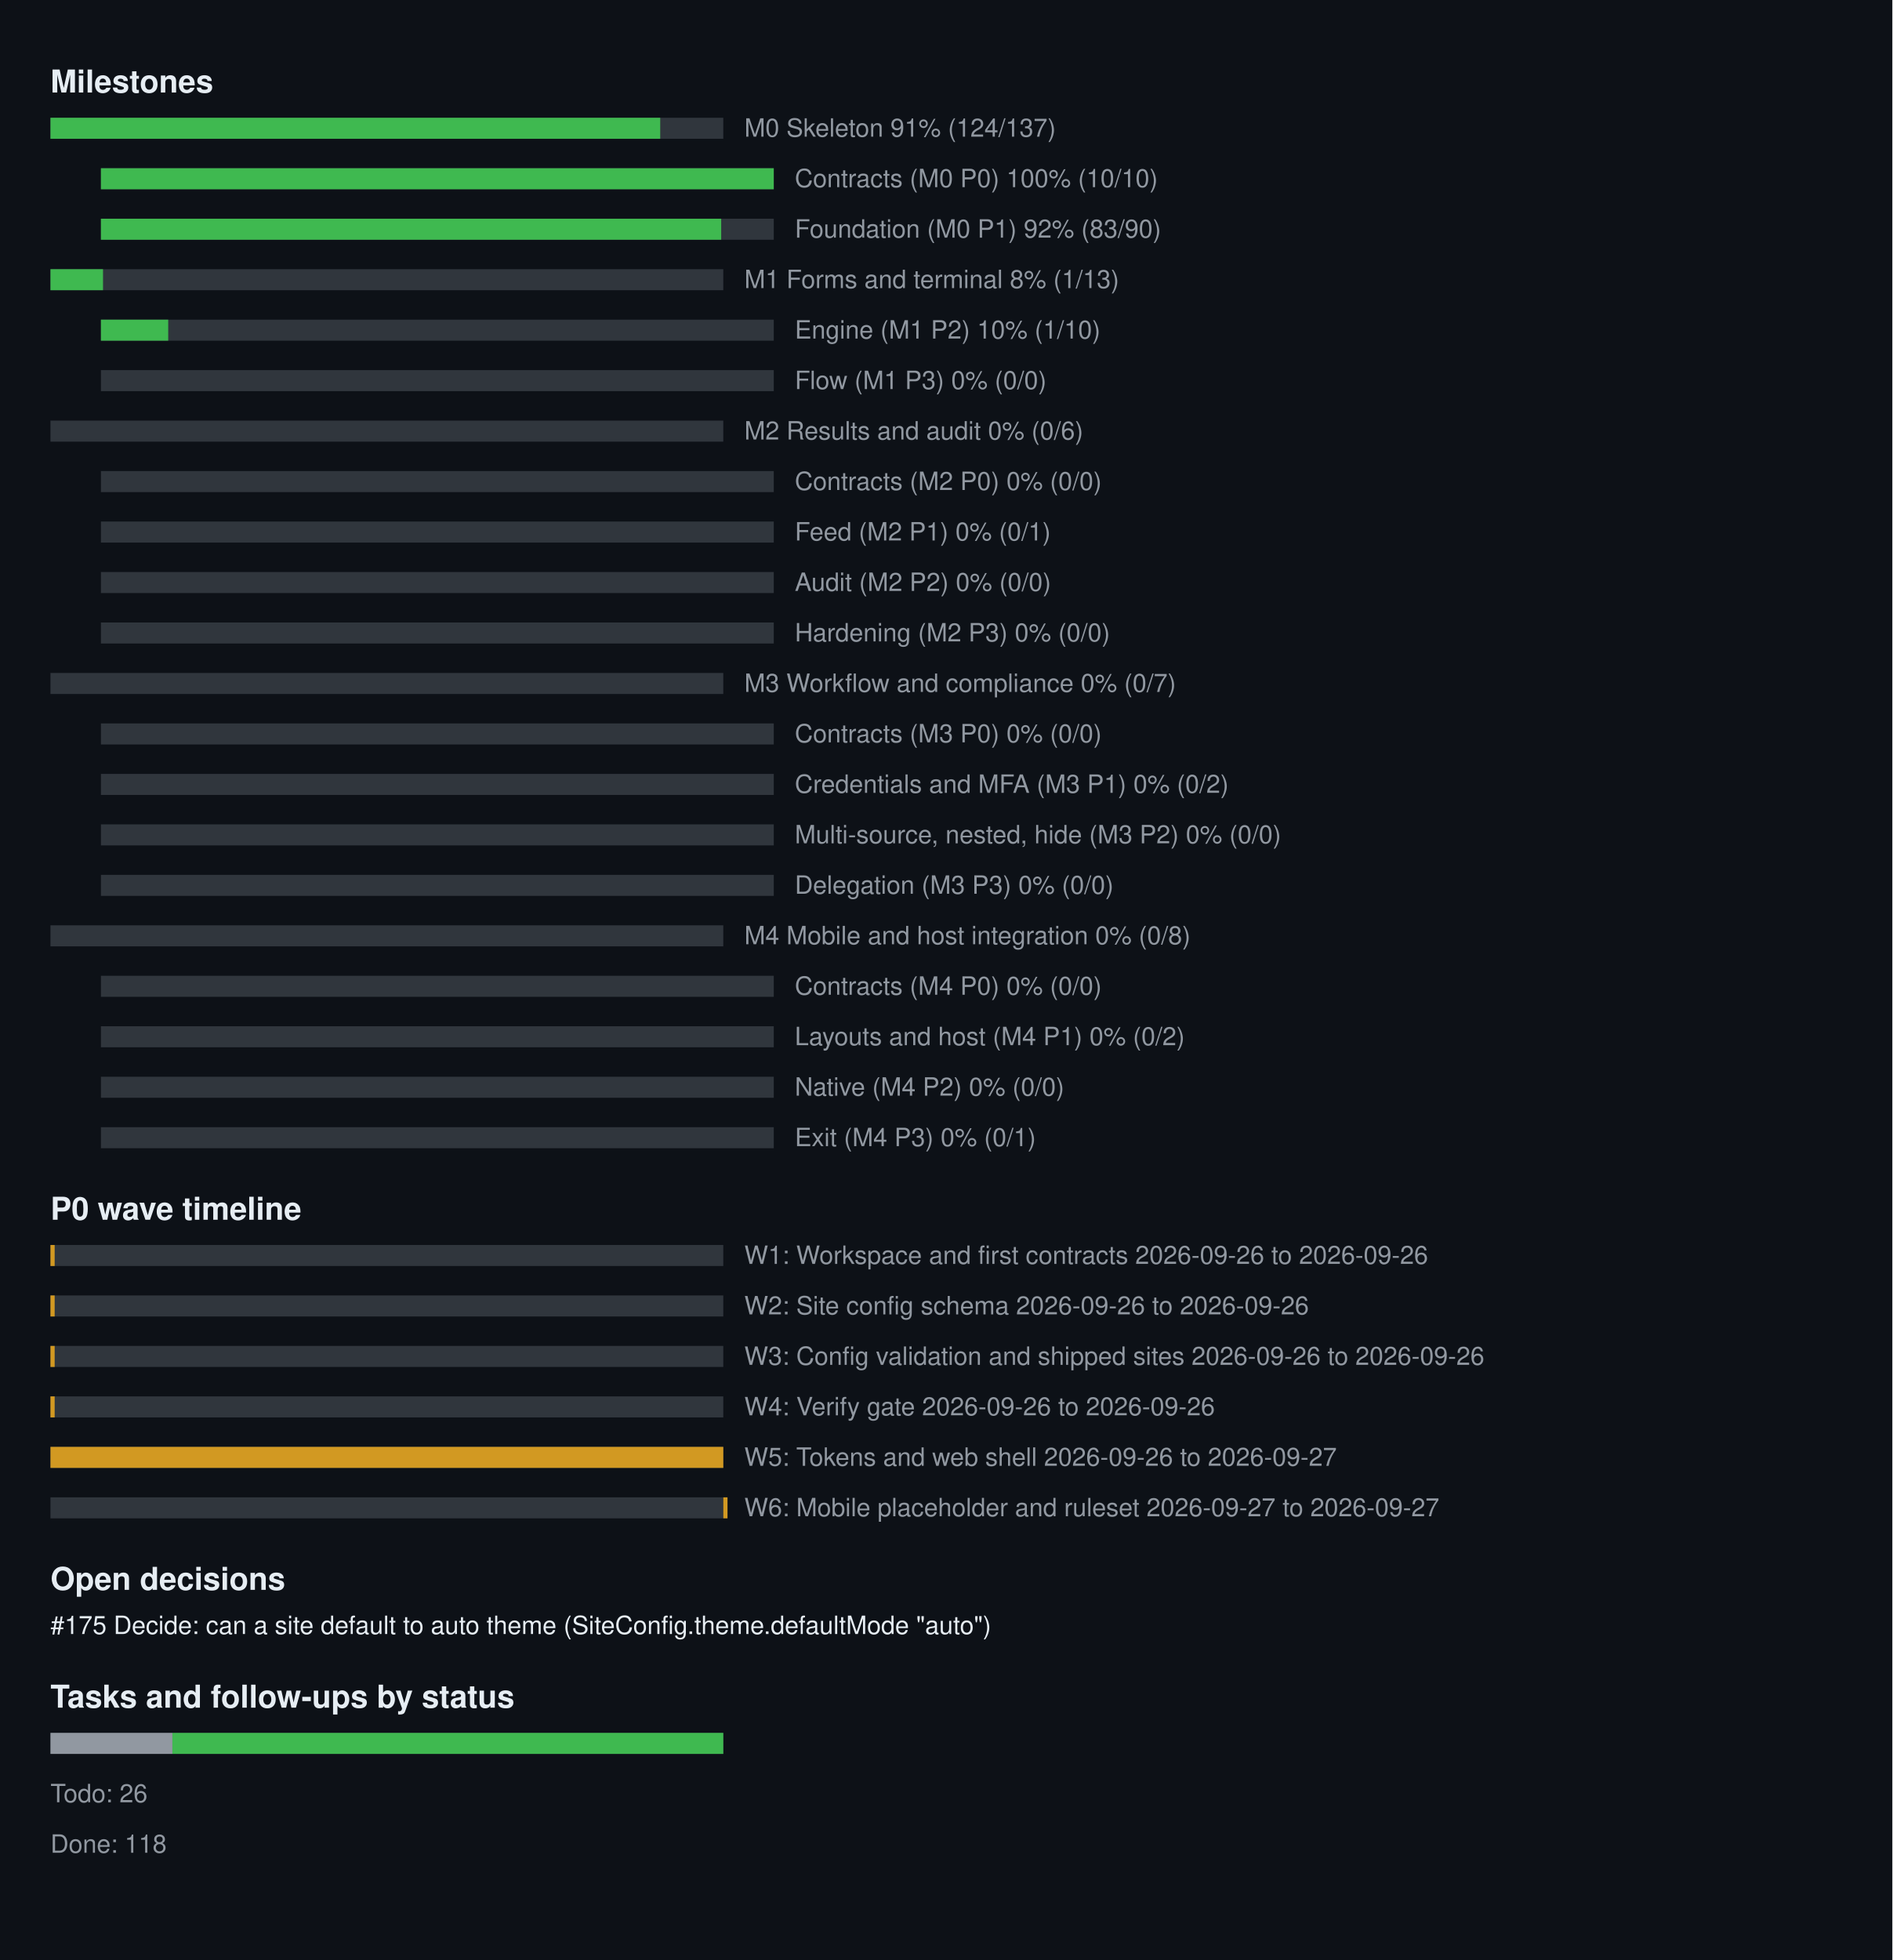
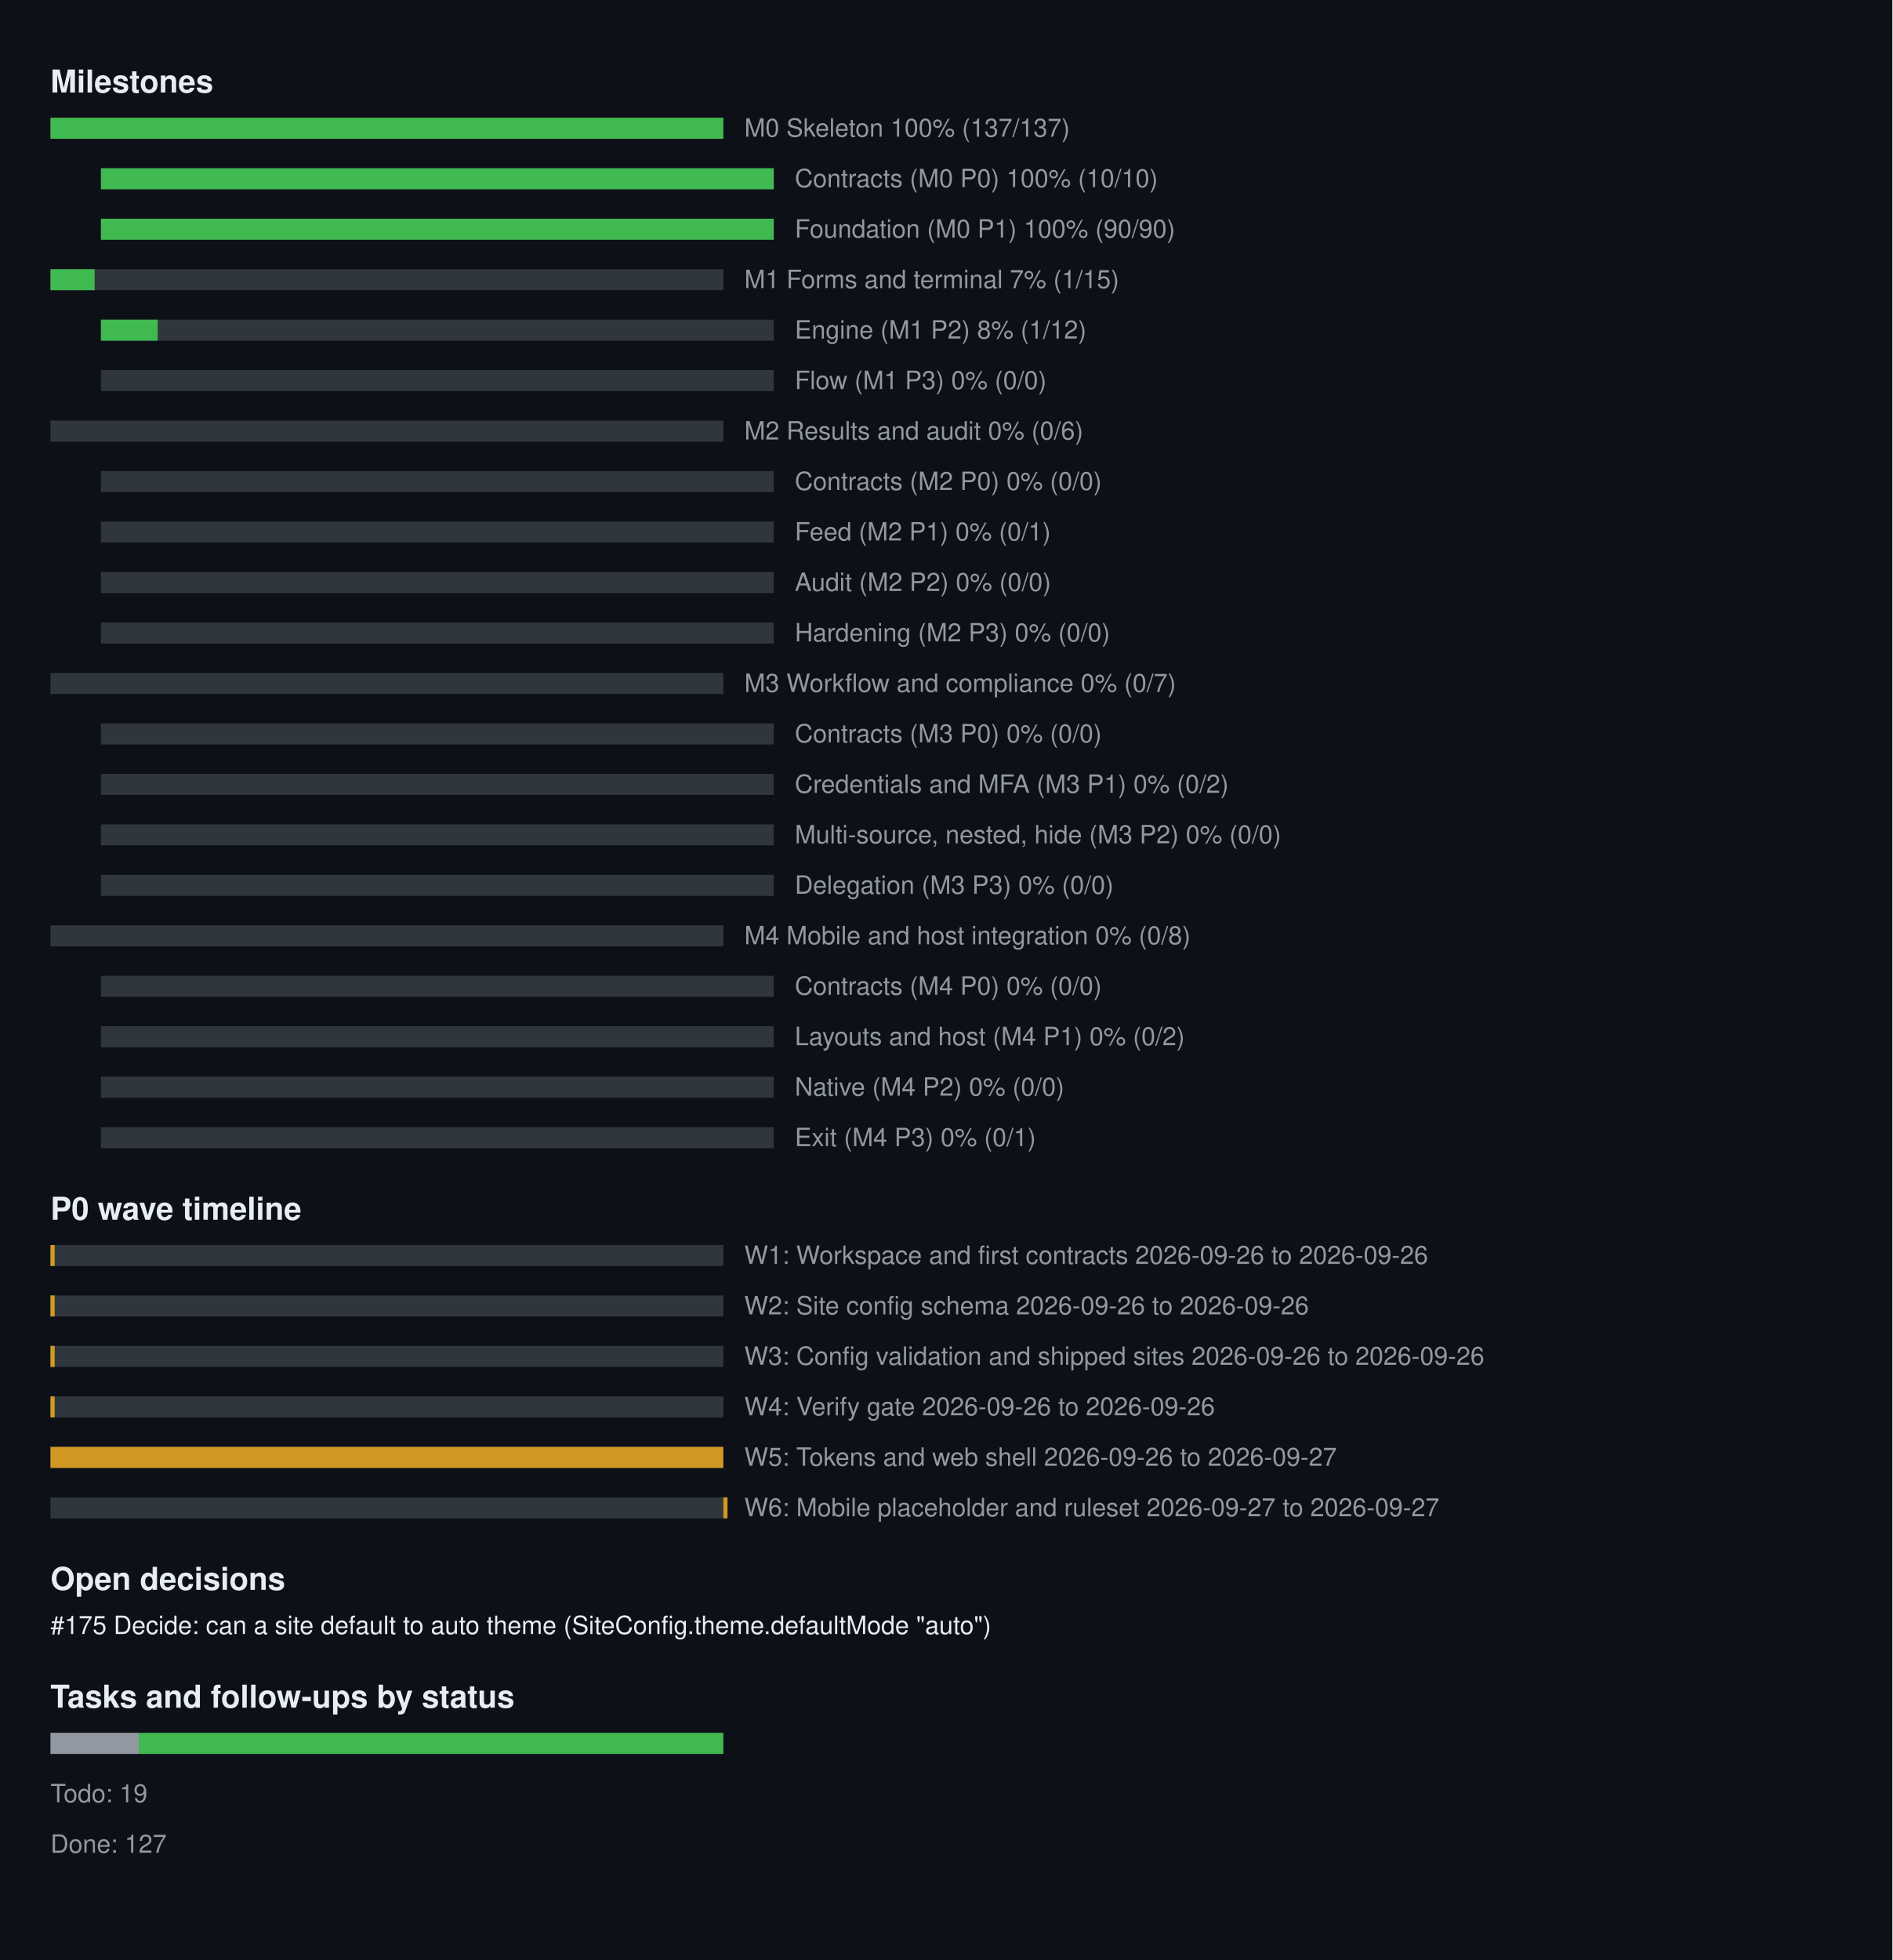
<svg xmlns="http://www.w3.org/2000/svg" role="img" viewBox="0 0 900 932" width="900" height="932" font-family="Helvetica, Arial, sans-serif">
  <rect width="900" height="932" fill="#0d1117" />
  <text x="24" y="44" fill="#e6edf3" font-size="15" font-weight="700">Milestones</text>
  <rect x="24" y="56" width="320" height="10" fill="#30363d" />
-   <rect x="24" y="56" width="290" height="10" fill="#3fb950" />
-   <text x="354" y="65" fill="#9198a1" font-size="12">M0 Skeleton 91% (124/137)</text>
+   <rect x="24" y="56" width="320" height="10" fill="#3fb950" />
+   <text x="354" y="65" fill="#9198a1" font-size="12">M0 Skeleton 100% (137/137)</text>
  <rect x="48" y="80" width="320" height="10" fill="#30363d" />
  <rect x="48" y="80" width="320" height="10" fill="#3fb950" />
  <text x="378" y="89" fill="#9198a1" font-size="12">Contracts (M0 P0) 100% (10/10)</text>
  <rect x="48" y="104" width="320" height="10" fill="#30363d" />
-   <rect x="48" y="104" width="295" height="10" fill="#3fb950" />
-   <text x="378" y="113" fill="#9198a1" font-size="12">Foundation (M0 P1) 92% (83/90)</text>
+   <rect x="48" y="104" width="320" height="10" fill="#3fb950" />
+   <text x="378" y="113" fill="#9198a1" font-size="12">Foundation (M0 P1) 100% (90/90)</text>
  <rect x="24" y="128" width="320" height="10" fill="#30363d" />
-   <rect x="24" y="128" width="25" height="10" fill="#3fb950" />
-   <text x="354" y="137" fill="#9198a1" font-size="12">M1 Forms and terminal 8% (1/13)</text>
+   <rect x="24" y="128" width="21" height="10" fill="#3fb950" />
+   <text x="354" y="137" fill="#9198a1" font-size="12">M1 Forms and terminal 7% (1/15)</text>
  <rect x="48" y="152" width="320" height="10" fill="#30363d" />
-   <rect x="48" y="152" width="32" height="10" fill="#3fb950" />
-   <text x="378" y="161" fill="#9198a1" font-size="12">Engine (M1 P2) 10% (1/10)</text>
+   <rect x="48" y="152" width="27" height="10" fill="#3fb950" />
+   <text x="378" y="161" fill="#9198a1" font-size="12">Engine (M1 P2) 8% (1/12)</text>
  <rect x="48" y="176" width="320" height="10" fill="#30363d" />
  <text x="378" y="185" fill="#9198a1" font-size="12">Flow (M1 P3) 0% (0/0)</text>
  <rect x="24" y="200" width="320" height="10" fill="#30363d" />
  <text x="354" y="209" fill="#9198a1" font-size="12">M2 Results and audit 0% (0/6)</text>
  <rect x="48" y="224" width="320" height="10" fill="#30363d" />
  <text x="378" y="233" fill="#9198a1" font-size="12">Contracts (M2 P0) 0% (0/0)</text>
  <rect x="48" y="248" width="320" height="10" fill="#30363d" />
  <text x="378" y="257" fill="#9198a1" font-size="12">Feed (M2 P1) 0% (0/1)</text>
  <rect x="48" y="272" width="320" height="10" fill="#30363d" />
  <text x="378" y="281" fill="#9198a1" font-size="12">Audit (M2 P2) 0% (0/0)</text>
  <rect x="48" y="296" width="320" height="10" fill="#30363d" />
  <text x="378" y="305" fill="#9198a1" font-size="12">Hardening (M2 P3) 0% (0/0)</text>
  <rect x="24" y="320" width="320" height="10" fill="#30363d" />
  <text x="354" y="329" fill="#9198a1" font-size="12">M3 Workflow and compliance 0% (0/7)</text>
  <rect x="48" y="344" width="320" height="10" fill="#30363d" />
  <text x="378" y="353" fill="#9198a1" font-size="12">Contracts (M3 P0) 0% (0/0)</text>
  <rect x="48" y="368" width="320" height="10" fill="#30363d" />
  <text x="378" y="377" fill="#9198a1" font-size="12">Credentials and MFA (M3 P1) 0% (0/2)</text>
  <rect x="48" y="392" width="320" height="10" fill="#30363d" />
  <text x="378" y="401" fill="#9198a1" font-size="12">Multi-source, nested, hide (M3 P2) 0% (0/0)</text>
  <rect x="48" y="416" width="320" height="10" fill="#30363d" />
  <text x="378" y="425" fill="#9198a1" font-size="12">Delegation (M3 P3) 0% (0/0)</text>
  <rect x="24" y="440" width="320" height="10" fill="#30363d" />
  <text x="354" y="449" fill="#9198a1" font-size="12">M4 Mobile and host integration 0% (0/8)</text>
  <rect x="48" y="464" width="320" height="10" fill="#30363d" />
  <text x="378" y="473" fill="#9198a1" font-size="12">Contracts (M4 P0) 0% (0/0)</text>
  <rect x="48" y="488" width="320" height="10" fill="#30363d" />
  <text x="378" y="497" fill="#9198a1" font-size="12">Layouts and host (M4 P1) 0% (0/2)</text>
  <rect x="48" y="512" width="320" height="10" fill="#30363d" />
  <text x="378" y="521" fill="#9198a1" font-size="12">Native (M4 P2) 0% (0/0)</text>
  <rect x="48" y="536" width="320" height="10" fill="#30363d" />
  <text x="378" y="545" fill="#9198a1" font-size="12">Exit (M4 P3) 0% (0/1)</text>
  <text x="24" y="580" fill="#e6edf3" font-size="15" font-weight="700">P0 wave timeline</text>
  <rect x="24" y="592" width="320" height="10" fill="#30363d" />
  <rect x="24" y="592" width="2" height="10" fill="#d29922" />
  <text x="354" y="601" fill="#9198a1" font-size="12">W1: Workspace and first contracts 2026-09-26 to 2026-09-26</text>
  <rect x="24" y="616" width="320" height="10" fill="#30363d" />
  <rect x="24" y="616" width="2" height="10" fill="#d29922" />
  <text x="354" y="625" fill="#9198a1" font-size="12">W2: Site config schema 2026-09-26 to 2026-09-26</text>
  <rect x="24" y="640" width="320" height="10" fill="#30363d" />
  <rect x="24" y="640" width="2" height="10" fill="#d29922" />
  <text x="354" y="649" fill="#9198a1" font-size="12">W3: Config validation and shipped sites 2026-09-26 to 2026-09-26</text>
  <rect x="24" y="664" width="320" height="10" fill="#30363d" />
  <rect x="24" y="664" width="2" height="10" fill="#d29922" />
  <text x="354" y="673" fill="#9198a1" font-size="12">W4: Verify gate 2026-09-26 to 2026-09-26</text>
  <rect x="24" y="688" width="320" height="10" fill="#30363d" />
  <rect x="24" y="688" width="320" height="10" fill="#d29922" />
  <text x="354" y="697" fill="#9198a1" font-size="12">W5: Tokens and web shell 2026-09-26 to 2026-09-27</text>
  <rect x="24" y="712" width="320" height="10" fill="#30363d" />
  <rect x="344" y="712" width="2" height="10" fill="#d29922" />
  <text x="354" y="721" fill="#9198a1" font-size="12">W6: Mobile placeholder and ruleset 2026-09-27 to 2026-09-27</text>
  <text x="24" y="756" fill="#e6edf3" font-size="15" font-weight="700">Open decisions</text>
  <text x="24" y="777" fill="#e6edf3" font-size="12">#175 Decide: can a site default to auto theme (SiteConfig.theme.defaultMode "auto")</text>
  <text x="24" y="812" fill="#e6edf3" font-size="15" font-weight="700">Tasks and follow-ups by status</text>
  <rect x="24" y="824" width="320" height="10" fill="#30363d" />
-   <rect x="24" y="824" width="58" height="10" fill="#9198a1" />
-   <rect x="82" y="824" width="262" height="10" fill="#3fb950" />
-   <text x="24" y="857" fill="#9198a1" font-size="12">Todo: 26</text>
-   <text x="24" y="881" fill="#9198a1" font-size="12">Done: 118</text>
+   <rect x="24" y="824" width="42" height="10" fill="#9198a1" />
+   <rect x="66" y="824" width="278" height="10" fill="#3fb950" />
+   <text x="24" y="857" fill="#9198a1" font-size="12">Todo: 19</text>
+   <text x="24" y="881" fill="#9198a1" font-size="12">Done: 127</text>
</svg>
